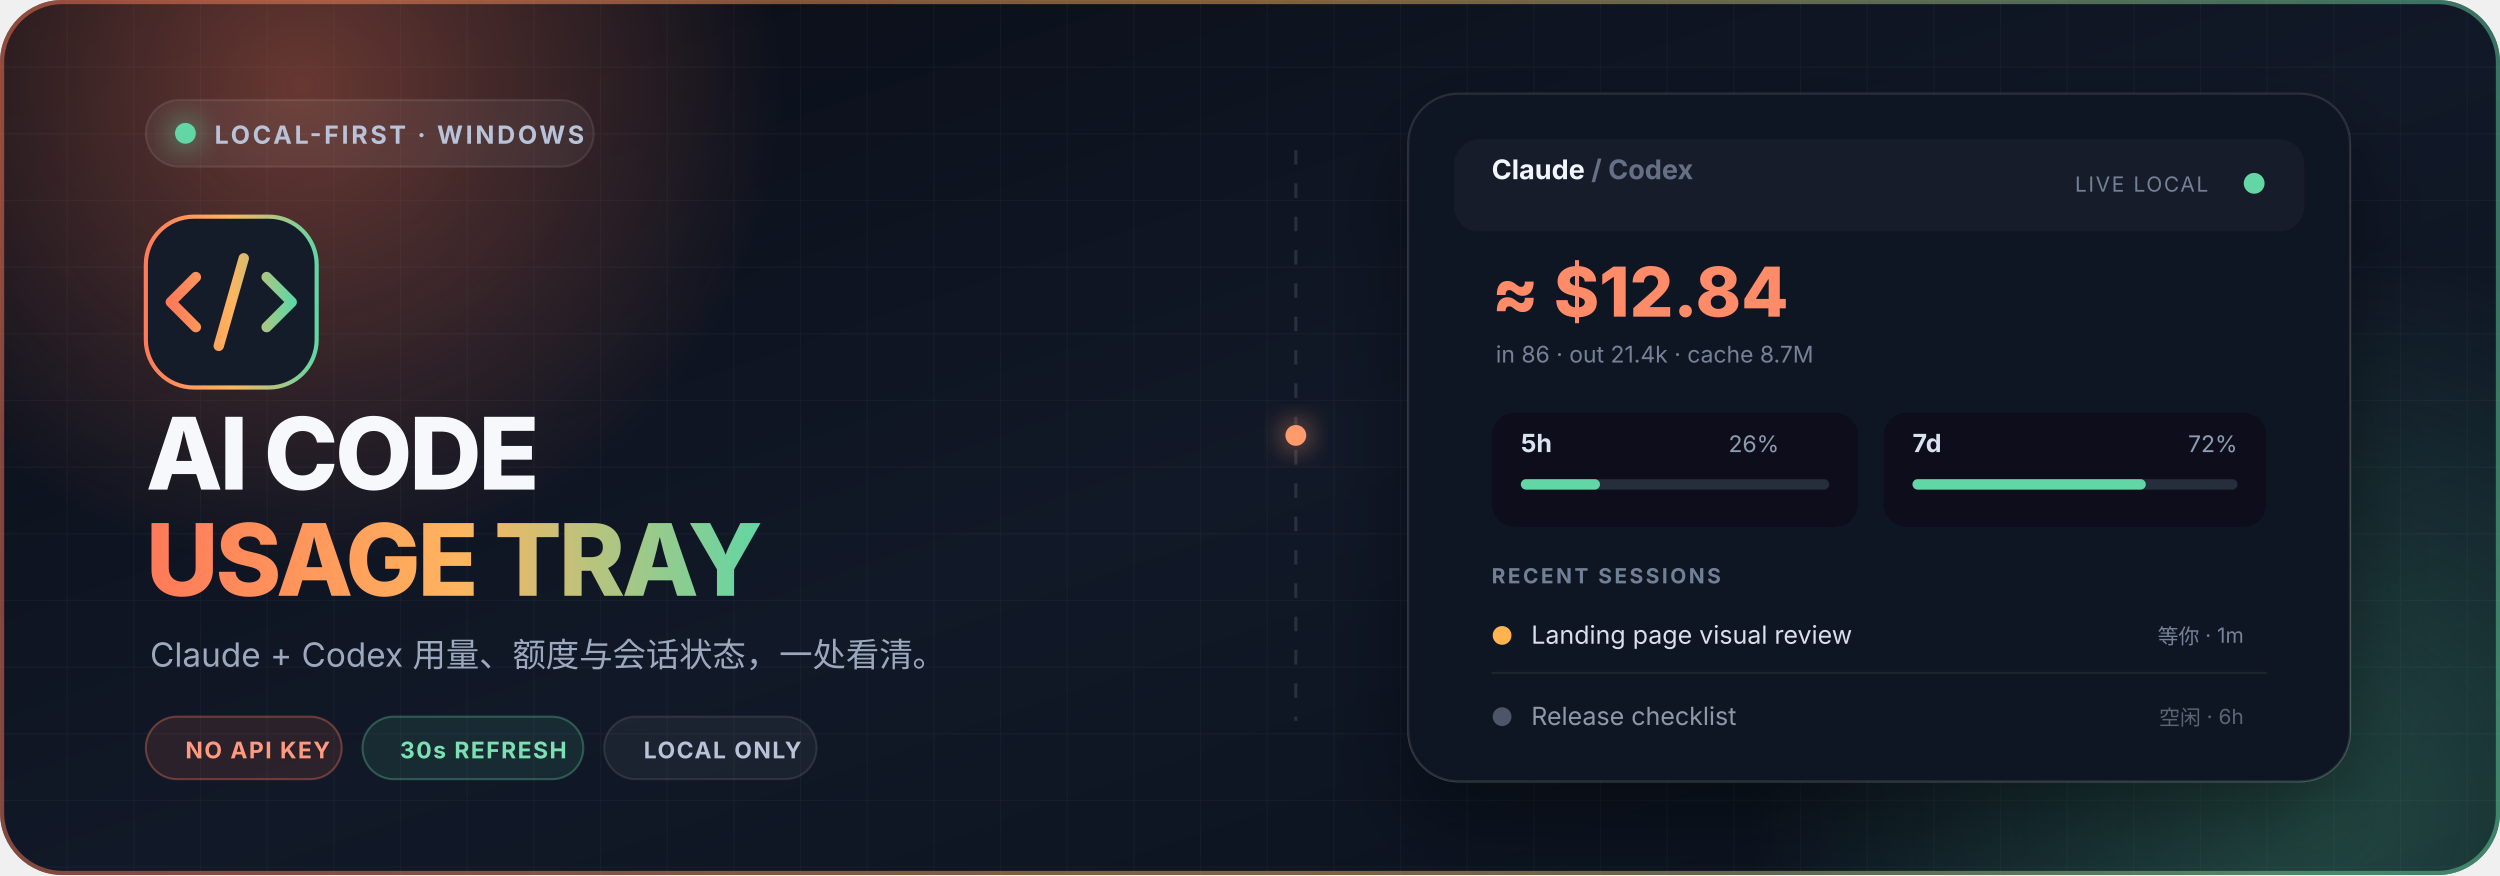
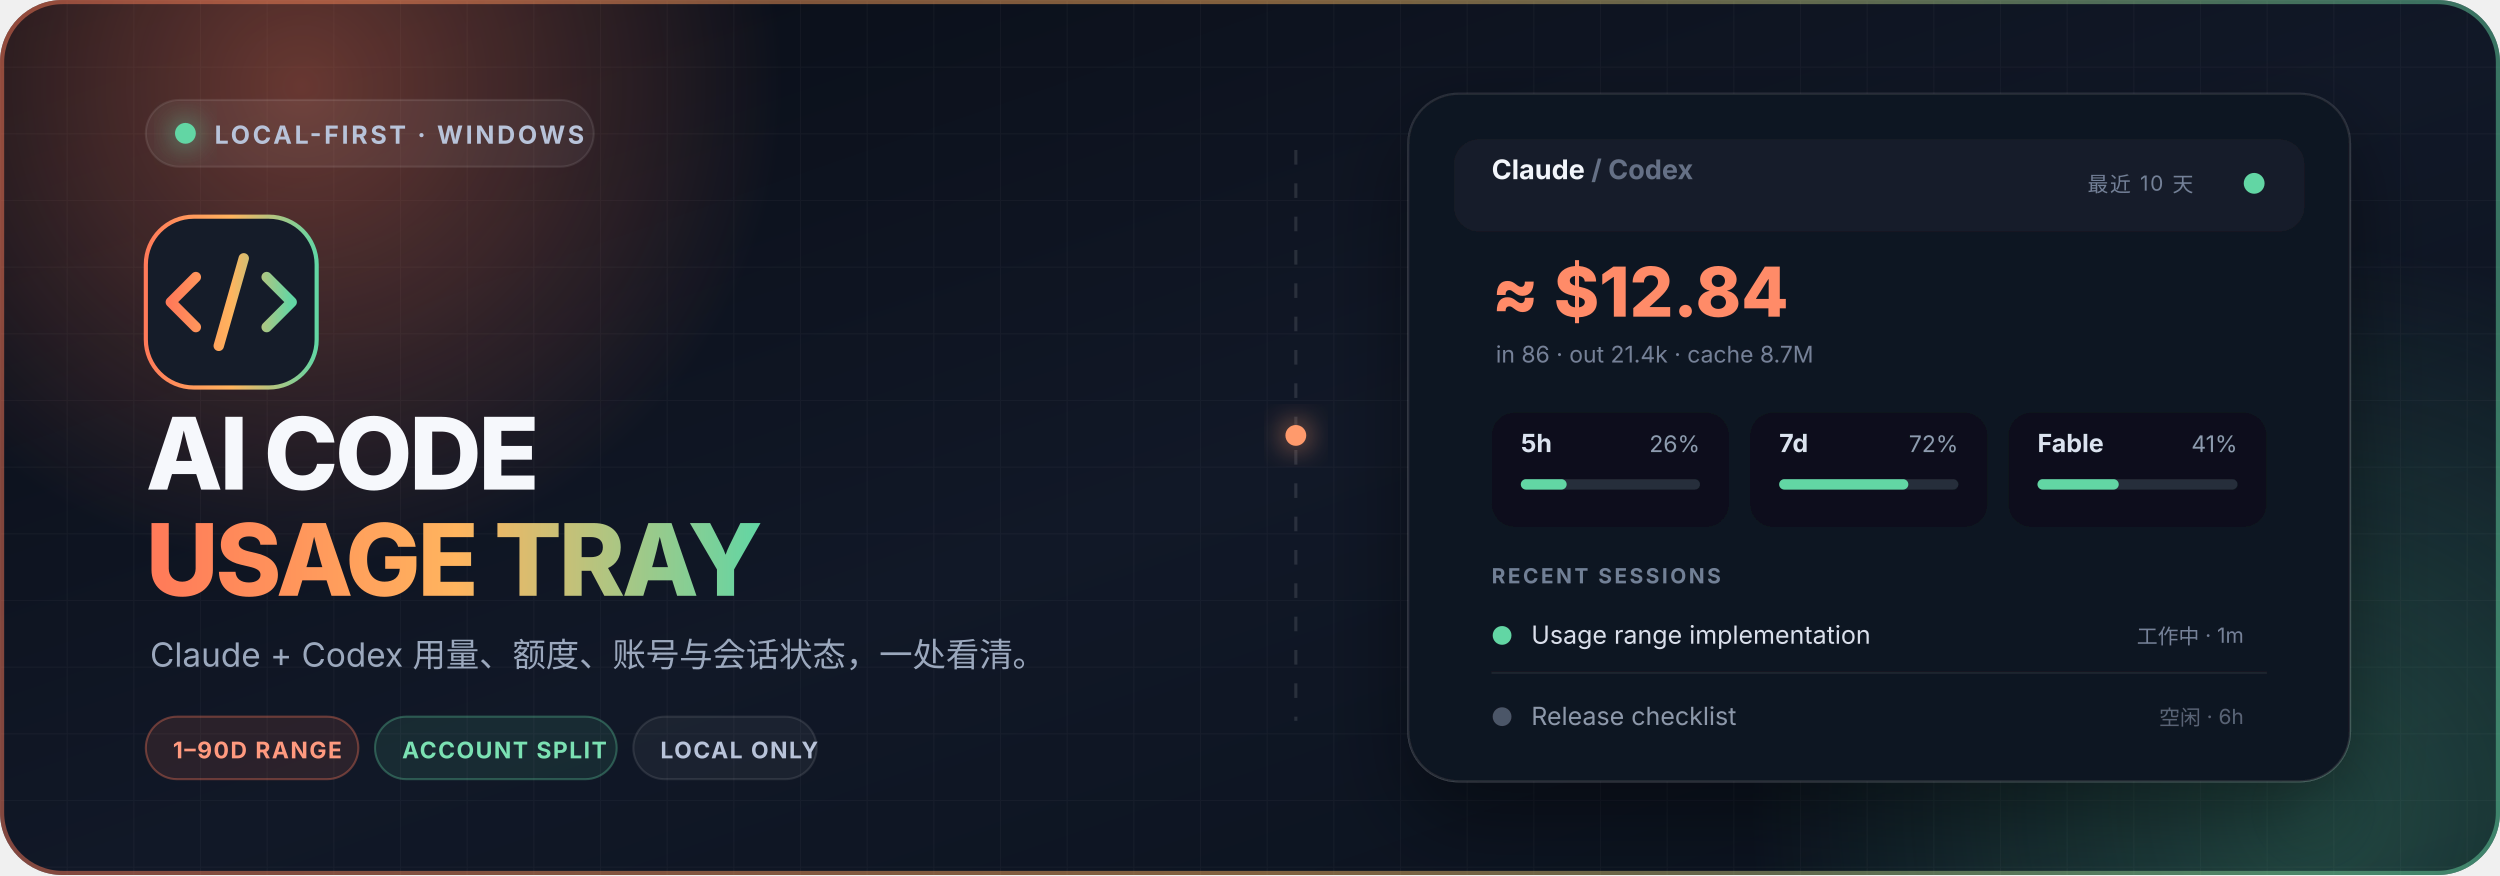
<svg xmlns="http://www.w3.org/2000/svg" width="1200" height="420" viewBox="0 0 1200 420" role="img" aria-labelledby="title desc">
  <defs>
    <linearGradient id="bg" x1="0" y1="0" x2="1" y2="1">
      <stop offset="0" stop-color="#090d16" />
      <stop offset="0.52" stop-color="#111827" />
      <stop offset="1" stop-color="#09111c" />
    </linearGradient>
    <linearGradient id="accent" x1="0" y1="0" x2="1" y2="0">
      <stop offset="0" stop-color="#ff7a59" />
      <stop offset="0.5" stop-color="#ffb45e" />
      <stop offset="1" stop-color="#62d6a4" />
    </linearGradient>
    <linearGradient id="scan" x1="0" y1="0" x2="1" y2="0">
      <stop offset="0" stop-color="#ffffff" stop-opacity="0" />
      <stop offset="0.5" stop-color="#ffffff" stop-opacity="0.08" />
      <stop offset="1" stop-color="#ffffff" stop-opacity="0" />
    </linearGradient>
    <radialGradient id="orbOrange">
      <stop offset="0" stop-color="#ff7a59" stop-opacity="0.38" />
      <stop offset="1" stop-color="#ff7a59" stop-opacity="0" />
    </radialGradient>
    <radialGradient id="orbGreen">
      <stop offset="0" stop-color="#62d6a4" stop-opacity="0.28" />
      <stop offset="1" stop-color="#62d6a4" stop-opacity="0" />
    </radialGradient>
    <pattern id="grid" width="32" height="32" patternUnits="userSpaceOnUse">
      <path d="M32 0H0V32" fill="none" stroke="#ffffff" stroke-opacity="0.035" />
    </pattern>
    <filter id="glow" x="-100%" y="-100%" width="300%" height="300%">
      <feGaussianBlur stdDeviation="7" result="blur" />
      <feMerge>
        <feMergeNode in="blur" />
        <feMergeNode in="SourceGraphic" />
      </feMerge>
    </filter>
    <filter id="shadow" x="-30%" y="-30%" width="160%" height="160%">
      <feDropShadow dx="0" dy="18" stdDeviation="20" flood-color="#000" flood-opacity="0.42" />
    </filter>
    <clipPath id="frame">
      <rect width="1200" height="420" rx="30" />
    </clipPath>
  </defs>
  <style>
    text { font-family: Inter, "Segoe UI", "Microsoft YaHei", sans-serif; }
    .float { animation: float 4.8s ease-in-out infinite; transform-box: fill-box; transform-origin: center; }
    .pulse { animation: pulse 1.8s ease-in-out infinite; transform-box: fill-box; transform-origin: center; }
    .dash { animation: dash 3s linear infinite; }
    .scan { animation: sweep 6s ease-in-out infinite; }
-     .bar-a { animation: barA 4s ease-in-out infinite; }
-     .bar-b { animation: barB 4.8s ease-in-out infinite; }
    .orb-a { animation: driftA 10s ease-in-out infinite; }
    .orb-b { animation: driftB 12s ease-in-out infinite; }
    @keyframes float { 0%,100% { transform: translateY(0) } 50% { transform: translateY(-8px) } }
    @keyframes pulse { 0%,100% { opacity:.55; transform:scale(.82) } 50% { opacity:1; transform:scale(1.18) } }
    @keyframes dash { to { stroke-dashoffset:-64 } }
    @keyframes sweep { 0%,15% { transform:translateX(-320px) } 70%,100% { transform:translateX(1320px) } }
-     @keyframes barA { 0%,100% { width:38px } 50% { width:48px } }
-     @keyframes barB { 0%,100% { width:112px } 50% { width:126px } }
    @keyframes driftA { 0%,100% { transform:translate(0,0) } 50% { transform:translate(42px,24px) } }
    @keyframes driftB { 0%,100% { transform:translate(0,0) } 50% { transform:translate(-34px,-18px) } }
    @media (prefers-reduced-motion: reduce) {
-       .float,.pulse,.dash,.scan,.bar-a,.bar-b,.orb-a,.orb-b { animation:none !important; }
+       .float,.pulse,.dash,.scan,.orb-a,.orb-b { animation:none !important; }
    }
  </style>
  <g clip-path="url(#frame)">
    <rect width="1200" height="420" rx="30" fill="url(#bg)" />
    <rect width="1200" height="420" fill="url(#grid)" />
    <circle class="orb-a" cx="145" cy="42" r="230" fill="url(#orbOrange)" />
    <circle class="orb-b" cx="1110" cy="388" r="270" fill="url(#orbGreen)" />
    <rect class="scan" x="-260" y="-80" width="210" height="580" transform="skewX(-18)" fill="url(#scan)" />
    <g class="float">
      <rect x="70" y="48" width="215" height="32" rx="16" fill="#ffffff" fill-opacity="0.055" stroke="#ffffff" stroke-opacity="0.09" />
      <circle cx="89" cy="64" r="5" fill="#62d6a4" filter="url(#glow)" />
      <text x="103" y="69" fill="#b8c3d9" font-size="12" font-weight="700" letter-spacing="1.3">LOCAL-FIRST · WINDOWS</text>
    </g>
    <g class="float" style="animation-delay:-1.4s">
      <rect x="70" y="104" width="82" height="82" rx="23" fill="#151c29" stroke="url(#accent)" stroke-width="2" />
      <path d="M94 133 82 145l12 12M128 133l12 12-12 12M117 124l-12 42" fill="none" stroke="url(#accent)" stroke-width="5" stroke-linecap="round" stroke-linejoin="round" />
    </g>
    <text x="70" y="235" fill="#f6f8fc" font-size="48" font-weight="800" letter-spacing="-1.5">AI CODE</text>
    <text x="70" y="286" fill="url(#accent)" font-size="48" font-weight="800" letter-spacing="-1.5">USAGE TRAY</text>
-     <text x="72" y="320" fill="#9ba8bd" font-size="16">Claude + Codex 用量、额度与会话状态，一处看清。</text>
+     <text x="72" y="320" fill="#9ba8bd" font-size="16">Claude + Codex 用量、额度、账号与会话状态，一处看清。</text>
    <g font-size="11" font-weight="700" letter-spacing="0.7">
-       <rect x="70" y="344" width="94" height="30" rx="15" fill="#ff7a59" fill-opacity="0.11" stroke="#ff7a59" stroke-opacity="0.35" />
-       <text x="89" y="364" fill="#ff9a7f">NO API KEY</text>
-       <rect x="174" y="344" width="106" height="30" rx="15" fill="#62d6a4" fill-opacity="0.1" stroke="#62d6a4" stroke-opacity="0.32" />
-       <text x="192" y="364" fill="#7be1b3">30s REFRESH</text>
-       <rect x="290" y="344" width="102" height="30" rx="15" fill="#ffffff" fill-opacity="0.05" stroke="#ffffff" stroke-opacity="0.1" />
-       <text x="309" y="364" fill="#b8c3d9">LOCAL ONLY</text>
+       <rect x="70" y="344" width="102" height="30" rx="15" fill="#ff7a59" fill-opacity="0.11" stroke="#ff7a59" stroke-opacity="0.35" />
+       <text x="83" y="364" fill="#ff9a7f">1–90D RANGE</text>
+       <rect x="180" y="344" width="116" height="30" rx="15" fill="#62d6a4" fill-opacity="0.1" stroke="#62d6a4" stroke-opacity="0.32" />
+       <text x="193" y="364" fill="#7be1b3">ACCOUNT SPLIT</text>
+       <rect x="304" y="344" width="88" height="30" rx="15" fill="#ffffff" fill-opacity="0.05" stroke="#ffffff" stroke-opacity="0.1" />
+       <text x="317" y="364" fill="#b8c3d9">LOCAL ONLY</text>
    </g>
    <path class="dash" d="M622 72v274" stroke="#ffffff" stroke-opacity="0.11" stroke-width="1.5" stroke-dasharray="7 9" />
    <circle class="pulse" cx="622" cy="209" r="5" fill="#ff9a6c" filter="url(#glow)" />
    <g filter="url(#shadow)">
      <rect x="676" y="45" width="452" height="330" rx="24" fill="#111722" stroke="#ffffff" stroke-opacity="0.1" />
      <rect x="698" y="67" width="408" height="44" rx="12" fill="#ffffff" fill-opacity="0.035" />
      <text x="716" y="86" fill="#f2f5fb" font-size="13" font-weight="700">Claude <tspan fill="#657086">/ Codex</tspan>
      </text>
      <circle class="pulse" cx="1082" cy="88" r="5" fill="#62d6a4" />
-       <text x="996" y="92" fill="#738098" font-size="10" letter-spacing="0.8">LIVE LOCAL</text>
+       <text x="1002" y="92" fill="#738098" font-size="10" letter-spacing="0.8">最近 10 天</text>
      <text x="716" y="152" fill="#ff8b68" font-size="33" font-weight="800">≈ $12.84</text>
      <text x="718" y="174" fill="#748198" font-size="11">in 86 · out 21.4k · cache 8.7M</text>
-       <rect x="716" y="198" width="176" height="55" rx="11" fill="#0c111b" />
+       <rect x="716" y="198" width="114" height="55" rx="11" fill="#0c111b" />
      <text x="730" y="217" fill="#dbe2ef" font-size="12" font-weight="700">5h</text>
-       <text x="854" y="217" fill="#8e9bb0" font-size="11" text-anchor="end">26%</text>
-       <rect x="730" y="230" width="148" height="5" rx="2.5" fill="#252d3a" />
-       <rect class="bar-a" x="730" y="230" width="38" height="5" rx="2.5" fill="#62d6a4" />
-       <rect x="904" y="198" width="184" height="55" rx="11" fill="#0c111b" />
-       <text x="918" y="217" fill="#dbe2ef" font-size="12" font-weight="700">7d</text>
-       <text x="1074" y="217" fill="#8e9bb0" font-size="11" text-anchor="end">72%</text>
-       <rect x="918" y="230" width="156" height="5" rx="2.5" fill="#252d3a" />
-       <rect class="bar-b" x="918" y="230" width="112" height="5" rx="2.5" fill="#62d6a4" />
+       <text x="816" y="217" fill="#8e9bb0" font-size="11" text-anchor="end">26%</text>
+       <rect x="730" y="230" width="86" height="5" rx="2.5" fill="#252d3a" />
+       <rect x="730" y="230" width="22" height="5" rx="2.5" fill="#62d6a4" />
+       <rect x="840" y="198" width="114" height="55" rx="11" fill="#0c111b" />
+       <text x="854" y="217" fill="#dbe2ef" font-size="12" font-weight="700">7d</text>
+       <text x="940" y="217" fill="#8e9bb0" font-size="11" text-anchor="end">72%</text>
+       <rect x="854" y="230" width="86" height="5" rx="2.5" fill="#252d3a" />
+       <rect x="854" y="230" width="62" height="5" rx="2.5" fill="#62d6a4" />
+       <rect x="964" y="198" width="124" height="55" rx="11" fill="#0c111b" />
+       <text x="978" y="217" fill="#dbe2ef" font-size="12" font-weight="700">Fable</text>
+       <text x="1074" y="217" fill="#8e9bb0" font-size="11" text-anchor="end">41%</text>
+       <rect x="978" y="230" width="96" height="5" rx="2.5" fill="#252d3a" />
+       <rect x="978" y="230" width="39" height="5" rx="2.5" fill="#62d6a4" />
      <text x="716" y="280" fill="#718096" font-size="10" font-weight="700" letter-spacing="1.2">RECENT SESSIONS</text>
-       <circle class="pulse" cx="721" cy="305" r="4.5" fill="#ffb44f" />
-       <text x="735" y="309" fill="#d9dfeb" font-size="12">Landing page visual review</text>
-       <text x="1077" y="309" fill="#758299" font-size="10" text-anchor="end">等你 · 1m</text>
+       <circle class="pulse" cx="721" cy="305" r="4.5" fill="#62d6a4" />
+       <text x="735" y="309" fill="#d9dfeb" font-size="12">Usage range implementation</text>
+       <text x="1077" y="309" fill="#758299" font-size="10" text-anchor="end">工作中 · 1m</text>
      <line x1="716" y1="323" x2="1088" y2="323" stroke="#ffffff" stroke-opacity="0.06" />
      <circle cx="721" cy="344" r="4.5" fill="#4c5668" />
      <text x="735" y="348" fill="#8c98aa" font-size="12">Release checklist</text>
      <text x="1077" y="348" fill="#596476" font-size="10" text-anchor="end">空闲 · 6h</text>
    </g>
  </g>
  <rect x="1" y="1" width="1198" height="418" rx="29" fill="none" stroke="url(#accent)" stroke-opacity="0.48" stroke-width="2" />
</svg>
